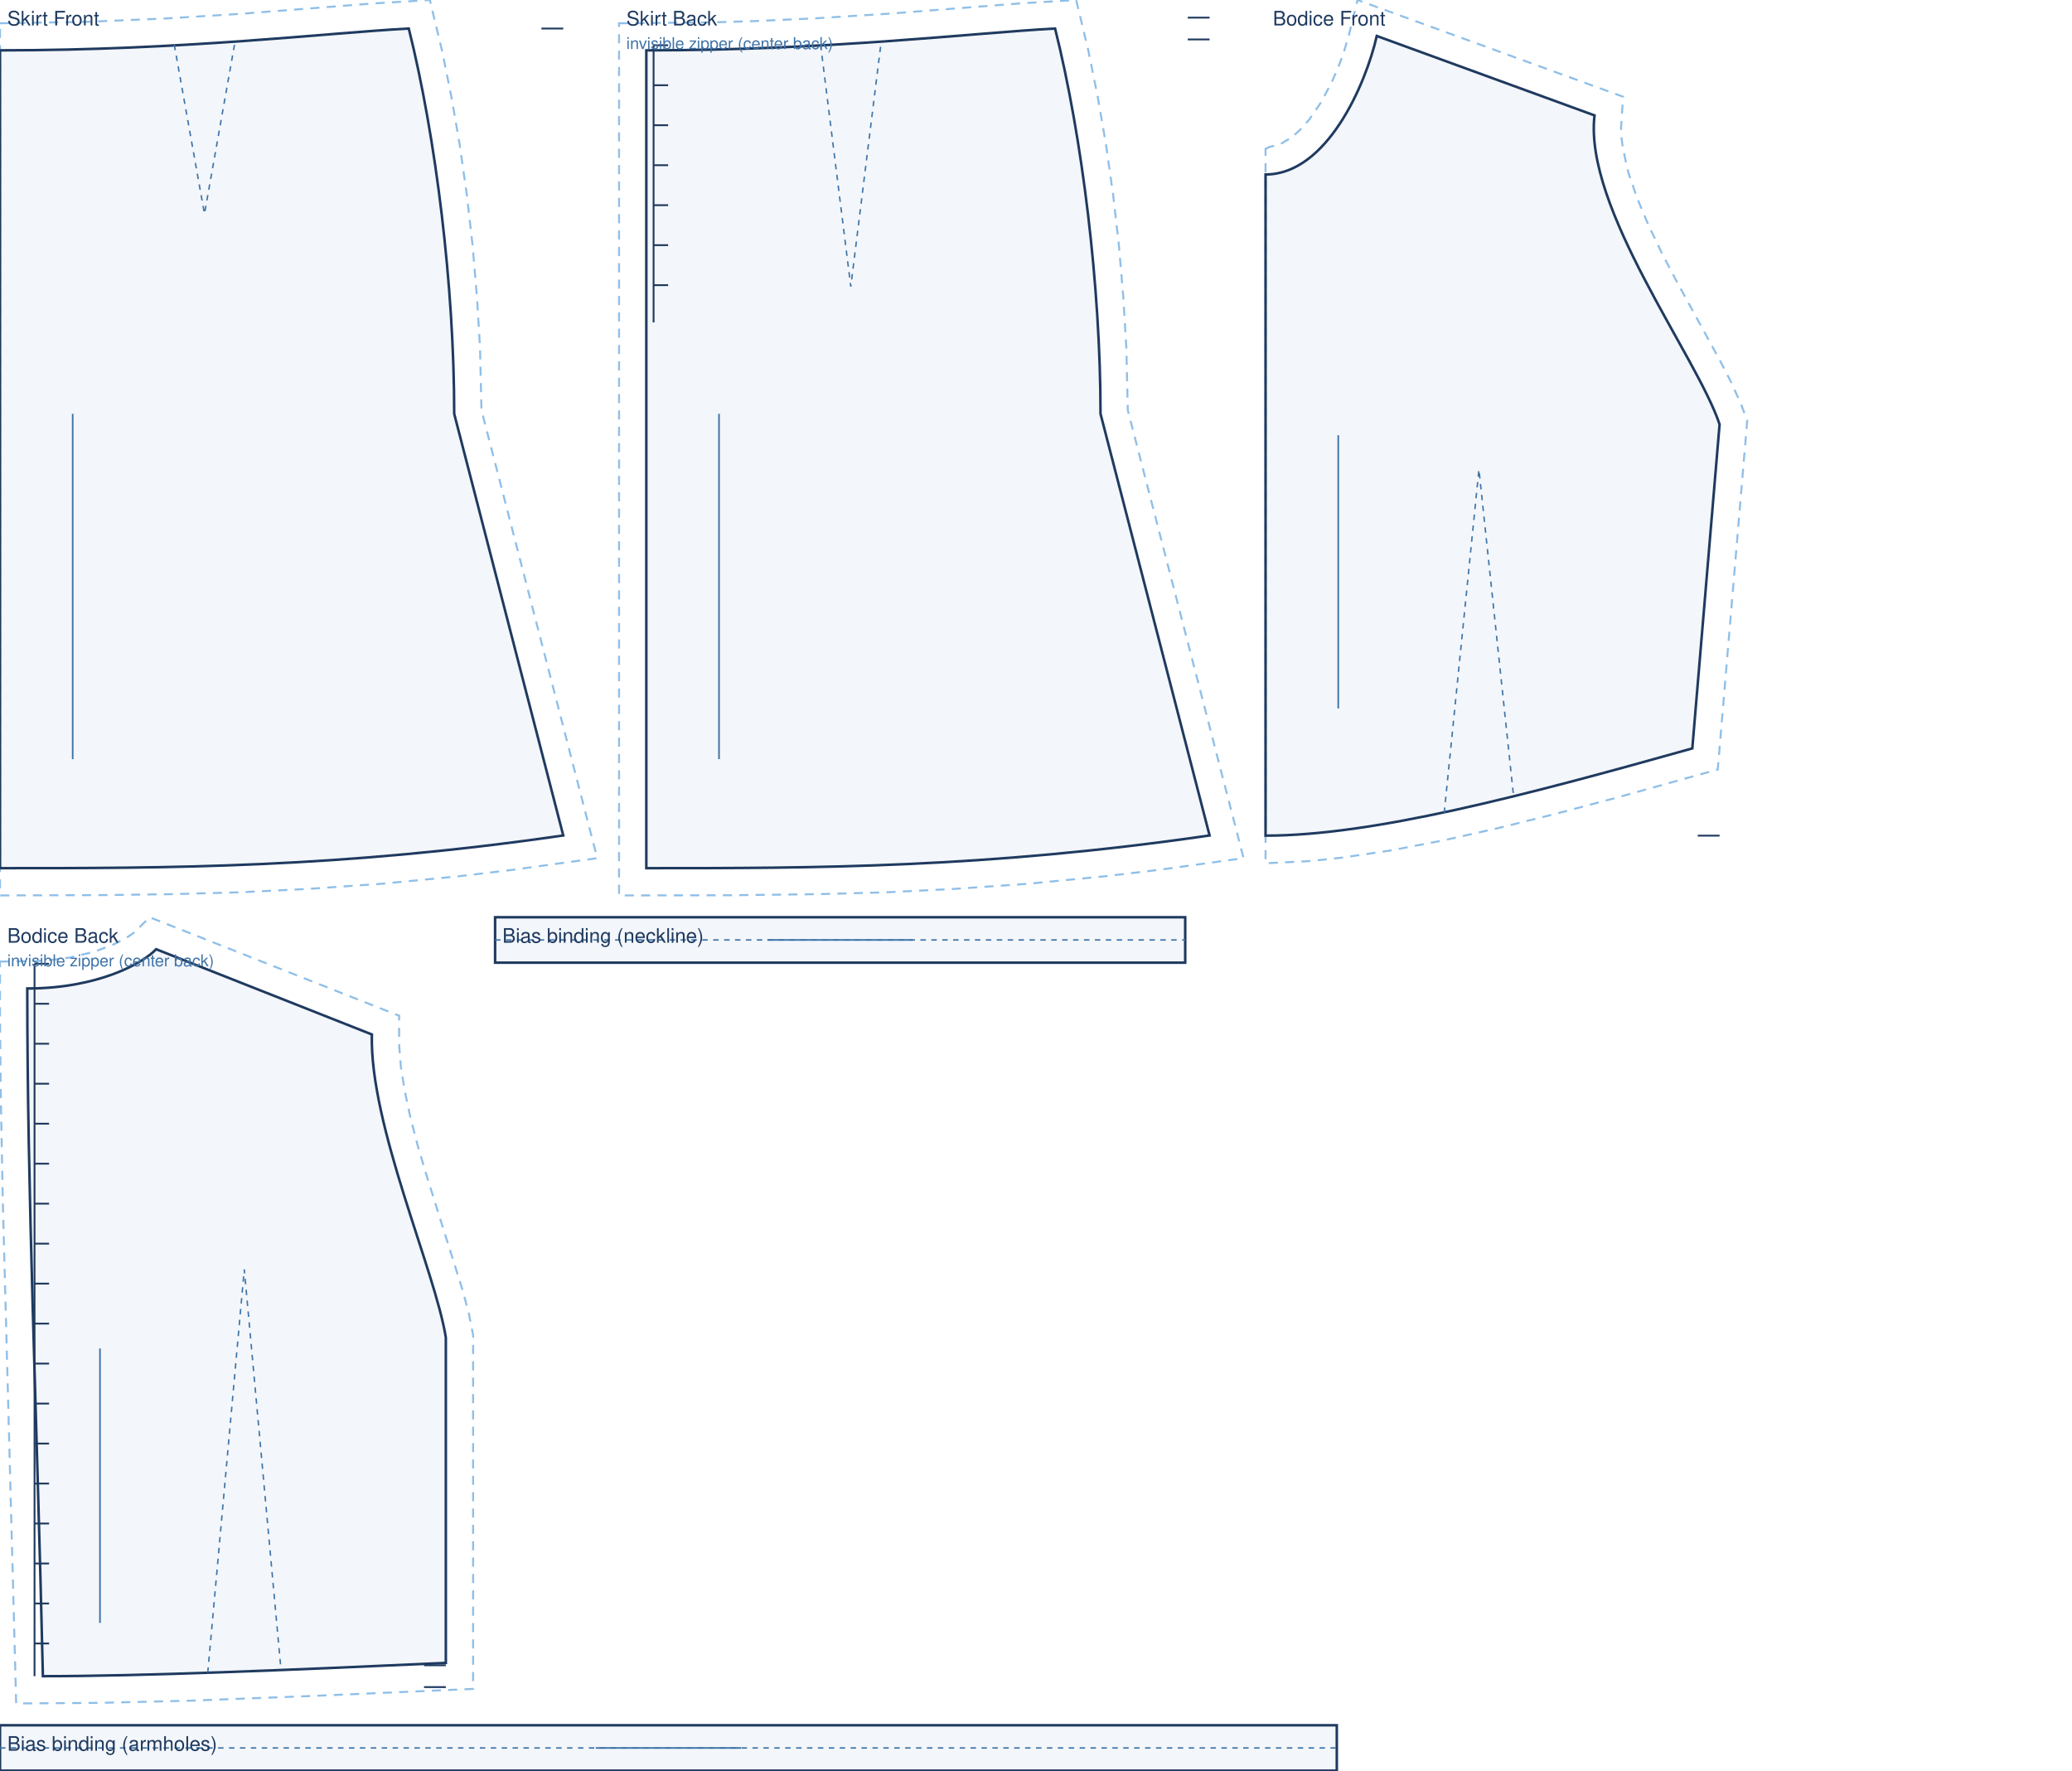
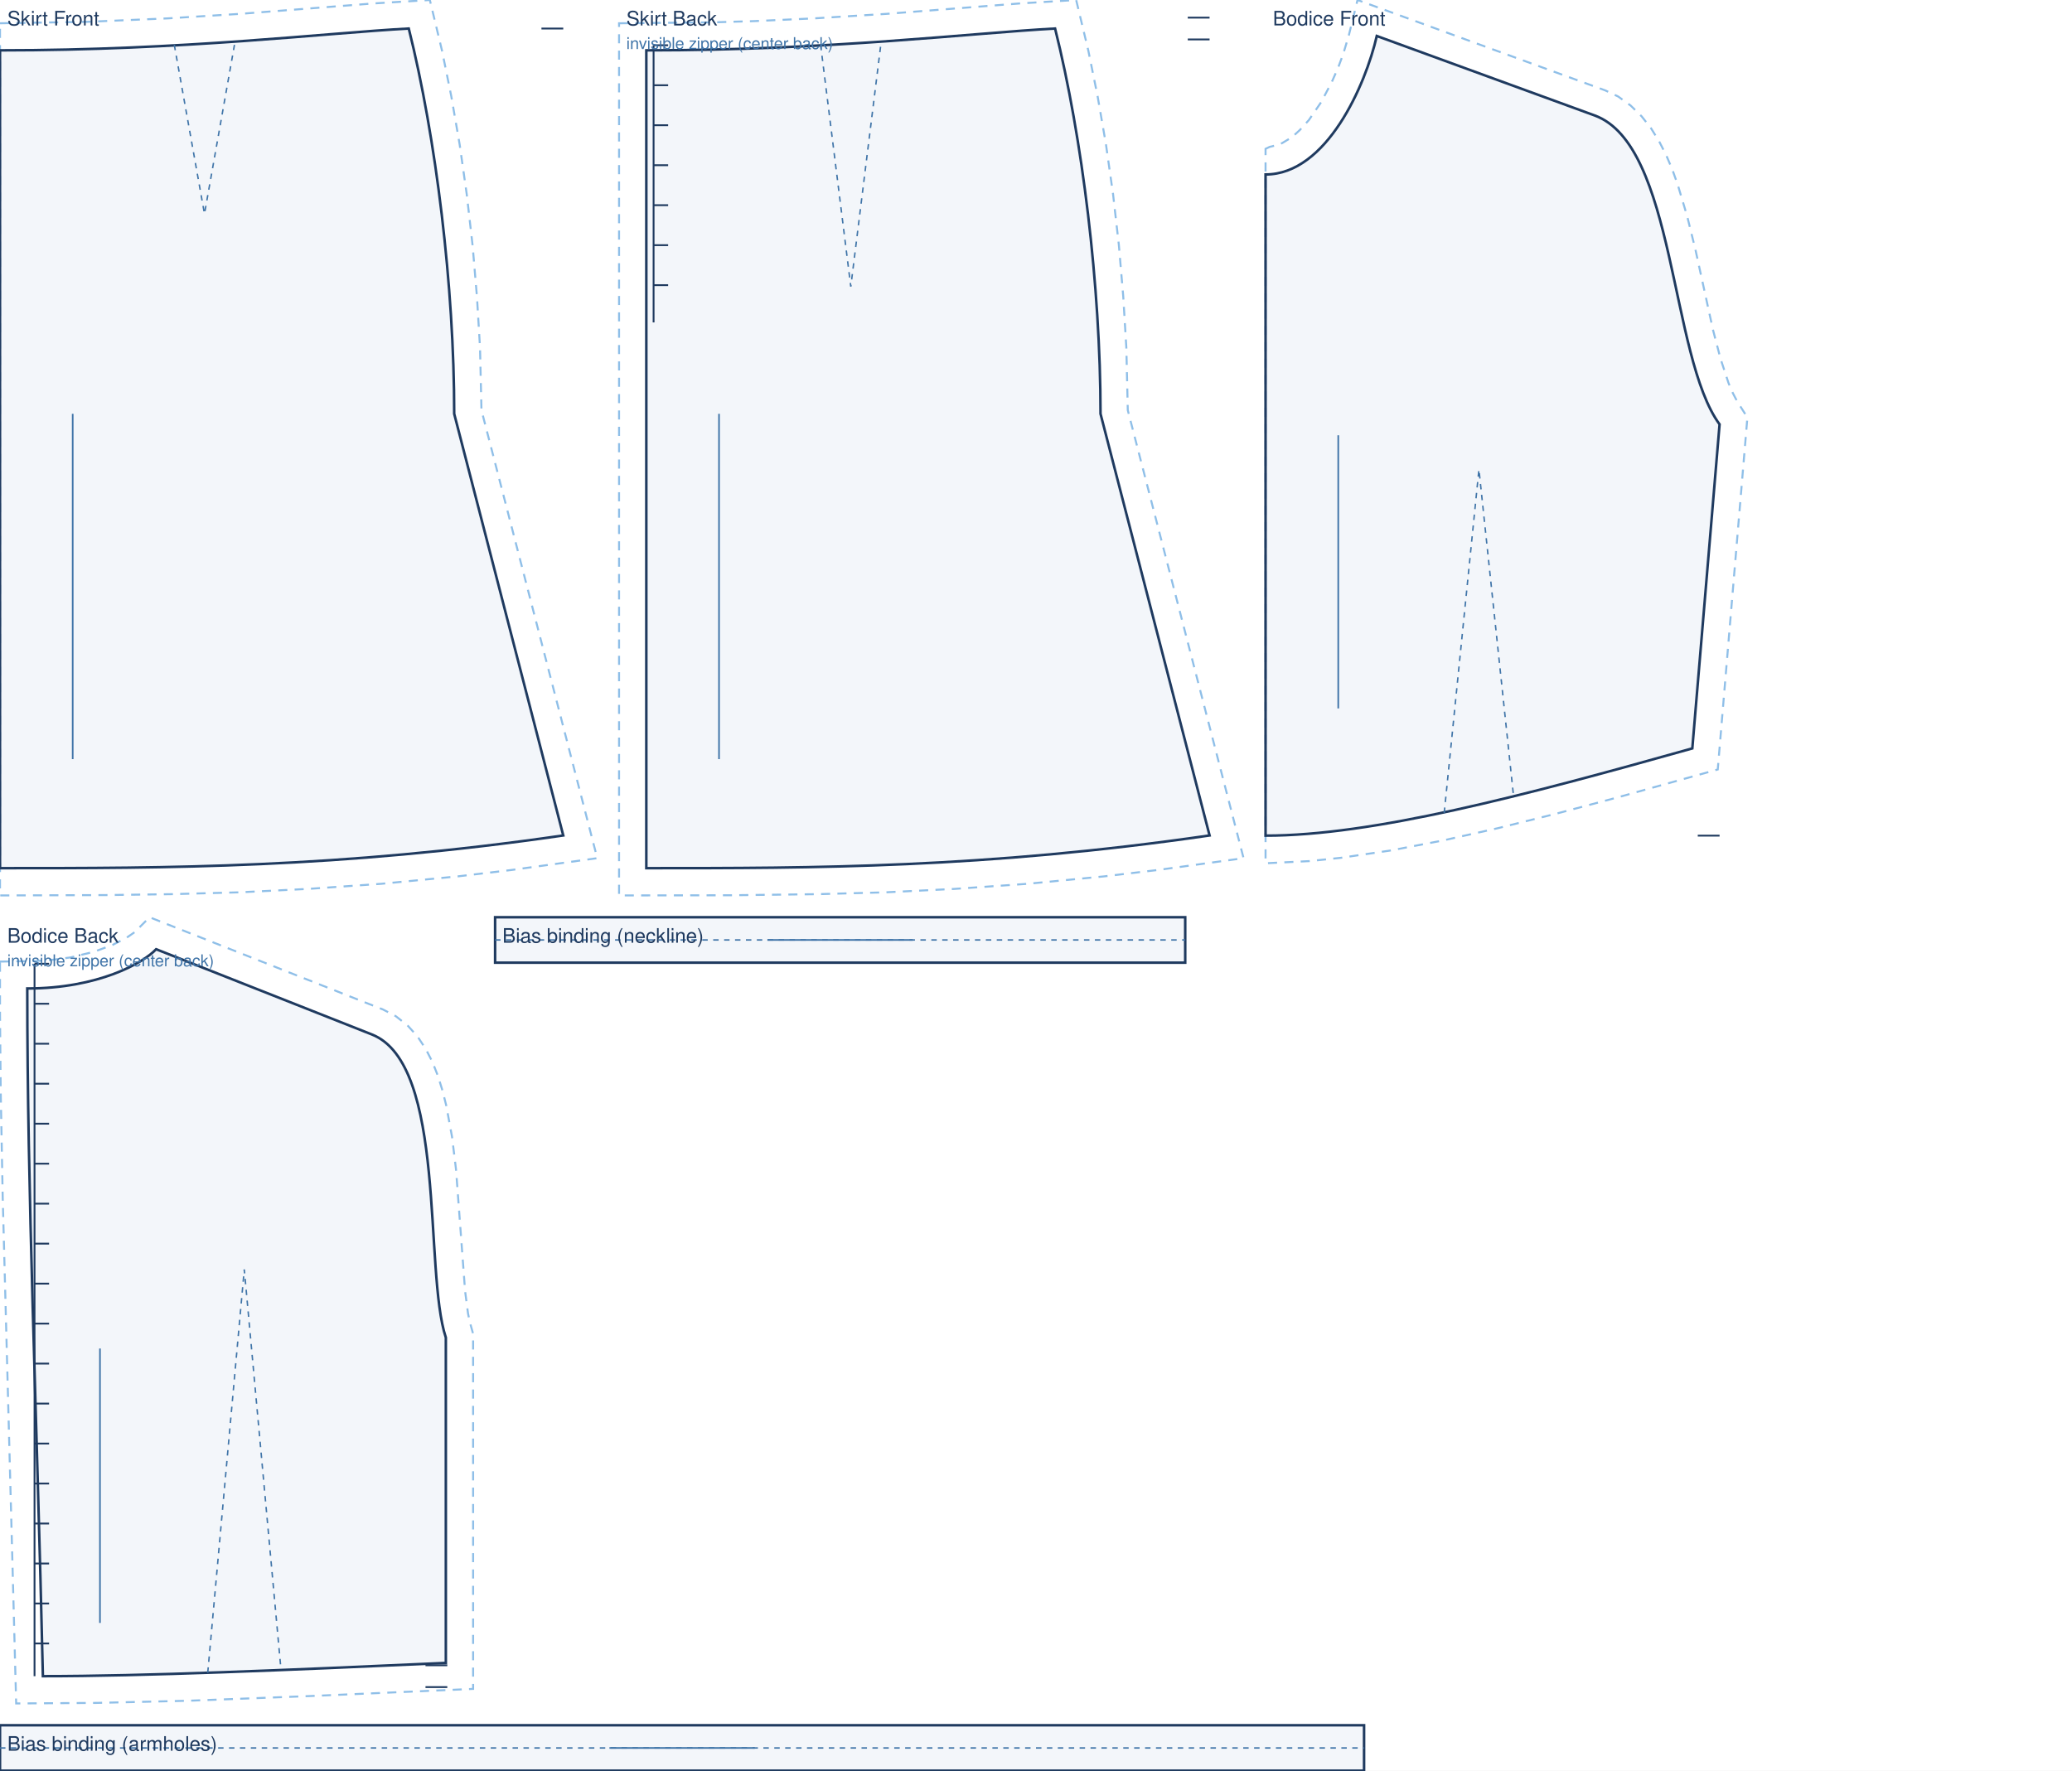
<svg xmlns="http://www.w3.org/2000/svg" viewBox="0 0 1140.0 974.3" width="100%" role="img">
  <rect width="1140.0" height="974.3" fill="#fff" />
  <path transform="translate(0.0 27.7)" d="M 0.0 -14.9 L 48.2 -15.7 L 92.5 -17.6 L 132.5 -20.1 L 205.4 -25.8 L 236.5 -27.7 L 243.2 0.2 L 248.3 25.3 L 252.9 51.8 L 256.8 79.2 L 260.0 107.2 L 262.4 135.4 L 264.1 163.5 L 264.9 198.0 L 328.6 444.5 L 281.4 451.0 L 252.0 454.5 L 209.8 458.6 L 169.7 461.4 L 131.4 463.3 L 94.4 464.3 L 58.5 464.8 L 0.0 465.0 Z" fill="none" stroke="#8fbfe8" stroke-width="1.1" stroke-dasharray="5 4" />
  <path transform="translate(0.0 27.7)" d="M 0.0 0.0 C 101.2 0.0 179.9 -9.6 224.9 -12.0 C 239.9 48.0 249.9 130.0 249.9 200.0 L 309.9 432.0 C 185.9 450.0 93.0 450.0 0.0 450.0 L 0.0 0.0 Z" fill="rgba(63,116,168,.06)" stroke="#1f3a5f" stroke-width="1.4" />
  <path transform="translate(0.0 27.7)" d="M 95.9 -3.0 L 112.5 90.0 L 129.0 -3.0" fill="none" stroke="#3f74a8" stroke-width="0.8" stroke-dasharray="3 3" />
  <path transform="translate(0.0 27.7)" d="M 309.9 -12.0 L 297.9 -12.0" fill="none" stroke="#1f3a5f" stroke-width="1.0" />
  <line transform="translate(0.0 27.7)" x1="40.0" y1="200.0" x2="40.0" y2="390.0" stroke="#3f74a8" stroke-width="0.9" />
  <text transform="translate(0.0 27.7)" x="4.0" y="-13.7" font-family="Helvetica,Arial,sans-serif" font-size="11" fill="#1f3a5f">Skirt Front</text>
  <path transform="translate(355.6 27.7)" d="M -15.0 -14.9 L 36.5 -15.4 L 59.7 -16.1 L 92.5 -17.6 L 132.5 -20.1 L 205.4 -25.8 L 236.5 -27.7 L 243.2 0.2 L 248.3 25.3 L 252.9 51.8 L 256.8 79.2 L 260.0 107.2 L 262.4 135.4 L 264.1 163.5 L 264.9 198.0 L 328.6 444.5 L 281.4 451.0 L 252.0 454.5 L 209.8 458.6 L 169.7 461.4 L 131.4 463.3 L 94.4 464.3 L 46.7 464.9 L -15.0 465.0 Z" fill="none" stroke="#8fbfe8" stroke-width="1.1" stroke-dasharray="5 4" />
  <path transform="translate(355.6 27.7)" d="M 0.0 0.0 C 101.2 0.0 179.9 -9.6 224.9 -12.0 C 239.9 48.0 249.9 130.0 249.9 200.0 L 309.9 432.0 C 185.9 450.0 93.0 450.0 0.0 450.0 L 0.0 0.0 Z" fill="rgba(63,116,168,.06)" stroke="#1f3a5f" stroke-width="1.4" />
  <path transform="translate(355.6 27.7)" d="M 95.9 -3.0 L 112.5 130.0 L 129.0 -3.0" fill="none" stroke="#3f74a8" stroke-width="0.8" stroke-dasharray="3 3" />
  <path transform="translate(355.6 27.7)" d="M 309.9 -18.0 L 297.9 -18.0 M 309.9 -6.0 L 297.9 -6.0 M 4.0 -2.8 L 4.0 149.7 M 4.0 -2.8 L 12.0 -2.8 M 4.0 19.2 L 12.0 19.2 M 4.0 41.2 L 12.0 41.2 M 4.0 63.2 L 12.0 63.2 M 4.0 85.2 L 12.0 85.2 M 4.0 107.2 L 12.0 107.2 M 4.0 129.2 L 12.0 129.2" fill="none" stroke="#1f3a5f" stroke-width="1.0" />
  <line transform="translate(355.6 27.7)" x1="40.0" y1="200.0" x2="40.0" y2="390.0" stroke="#3f74a8" stroke-width="0.9" />
  <text transform="translate(355.6 27.7)" x="-11.0" y="-13.7" font-family="Helvetica,Arial,sans-serif" font-size="11" fill="#1f3a5f">Skirt Back</text>
  <text transform="translate(355.6 27.7)" x="-11.0" y="-0.7" font-family="Helvetica,Arial,sans-serif" font-size="9" fill="#3f74a8">invisible zipper (center back)</text>
-   <path transform="translate(696.3 19.8)" d="M 0.0 62.1 L 2.3 61.0 L 6.9 59.9 L 9.2 58.9 L 14.0 56.0 L 16.4 54.0 L 18.9 51.7 L 23.8 46.3 L 30.6 36.4 L 36.5 25.2 L 39.9 17.5 L 42.7 10.0 L 45.8 -0.3 L 50.6 -19.8 L 196.7 33.4 L 195.6 50.4 L 195.8 55.8 L 196.6 61.8 L 199.5 74.8 L 204.3 88.9 L 210.6 103.9 L 217.9 119.2 L 225.9 134.5 L 249.8 178.2 L 256.5 191.2 L 261.9 203.3 L 265.0 211.7 L 248.8 403.6 L 192.8 419.2 L 159.6 428.0 L 127.8 435.9 L 97.4 442.7 L 68.6 448.2 L 41.4 452.2 L 24.3 454.0 L 0.0 455.2 L 0.0 89.8 Z" fill="none" stroke="#8fbfe8" stroke-width="1.1" stroke-dasharray="5 4" />
-   <path transform="translate(696.3 19.8)" d="M 0.0 76.2 C 33.7 76.2 55.1 26.7 61.2 0.0 L 181.0 43.7 C 175.0 94.7 237.4 176.3 249.8 213.7 L 234.8 392.0 C 140.8 418.4 58.7 440.0 0.0 440.0 C 0.0 294.5 0.0 185.3 0.0 76.2 Z" fill="rgba(63,116,168,.06)" stroke="#1f3a5f" stroke-width="1.4" />
+   <path transform="translate(696.3 19.8)" d="M 0.0 62.1 L 2.3 61.0 L 6.9 59.9 L 9.2 58.9 L 14.0 56.0 L 16.4 54.0 L 18.9 51.7 L 23.8 46.3 L 30.6 36.4 L 36.5 25.2 L 39.9 17.5 L 42.7 10.0 L 45.8 -0.3 L 50.6 -19.8 L 186.8 29.9 L 194.0 33.3 L 200.9 38.3 L 206.9 44.2 L 212.1 50.8 L 216.5 57.9 L 220.4 65.5 L 223.8 73.5 L 226.8 81.9 L 232.0 99.3 L 236.5 117.5 L 246.2 161.8 L 250.3 177.5 L 254.7 190.9 L 257.1 196.5 L 259.5 201.1 L 265.1 209.9 L 248.8 403.6 L 192.8 419.2 L 159.6 428.0 L 127.8 435.9 L 97.4 442.7 L 68.6 448.2 L 41.4 452.2 L 24.3 454.0 L 0.0 455.2 L 0.0 89.8 Z" fill="none" stroke="#8fbfe8" stroke-width="1.1" stroke-dasharray="5 4" />
+   <path transform="translate(696.3 19.8)" d="M 0.0 76.2 C 33.7 76.2 55.1 26.7 61.2 0.0 L 181.0 43.7 C 225.8 60.0 222.3 176.3 249.8 213.7 L 234.8 392.0 C 140.8 418.4 58.7 440.0 0.0 440.0 C 0.0 294.5 0.0 185.3 0.0 76.2 Z" fill="rgba(63,116,168,.06)" stroke="#1f3a5f" stroke-width="1.4" />
  <path transform="translate(696.3 19.8)" d="M 98.3 427.5 L 117.4 238.5 L 136.5 418.8" fill="none" stroke="#3f74a8" stroke-width="0.8" stroke-dasharray="3 3" />
  <path transform="translate(696.3 19.8)" d="M 249.8 440.0 L 237.8 440.0" fill="none" stroke="#1f3a5f" stroke-width="1.0" />
  <line transform="translate(696.3 19.8)" x1="40.0" y1="219.7" x2="40.0" y2="370.0" stroke="#3f74a8" stroke-width="0.9" />
  <text transform="translate(696.3 19.8)" x="4.0" y="-5.8" font-family="Helvetica,Arial,sans-serif" font-size="11" fill="#1f3a5f">Bodice Front</text>
-   <path transform="translate(15.0 522.3)" d="M -15.0 6.8 L 4.4 6.5 L 12.6 6.0 L 23.9 4.5 L 36.7 1.4 L 47.0 -2.4 L 54.6 -6.3 L 59.1 -9.4 L 67.3 -17.6 L 204.6 36.6 L 204.6 52.8 L 205.6 65.1 L 207.8 78.6 L 210.9 93.0 L 214.8 108.0 L 219.3 123.2 L 239.6 187.9 L 242.9 200.2 L 245.3 212.3 L 245.3 407.0 L 156.4 410.9 L 89.1 413.5 L 38.3 414.7 L -6.1 415.0 L -13.5 136.9 L -14.6 78.7 L -15.0 35.8 Z" fill="none" stroke="#8fbfe8" stroke-width="1.1" stroke-dasharray="5 4" />
-   <path transform="translate(15.0 522.3)" d="M 0.0 21.6 C 39.0 21.6 63.8 7.6 70.9 0.0 L 189.6 46.9 C 188.3 96.9 224.5 177.0 230.3 213.7 L 230.3 392.7 C 141.6 396.7 64.0 400.0 8.6 400.0 C 5.1 248.6 0.0 135.1 0.0 21.6 Z" fill="rgba(63,116,168,.06)" stroke="#1f3a5f" stroke-width="1.4" />
+   <path transform="translate(15.0 522.3)" d="M -15.0 6.8 L 4.4 6.5 L 12.6 6.0 L 23.9 4.5 L 36.7 1.4 L 47.0 -2.4 L 54.6 -6.3 L 59.1 -9.4 L 67.3 -17.6 L 195.8 33.2 L 202.7 36.8 L 209.2 41.9 L 214.7 48.0 L 219.2 54.8 L 222.9 62.0 L 225.9 69.6 L 228.4 77.6 L 230.5 85.9 L 233.7 103.2 L 235.9 121.2 L 240.9 188.2 L 242.5 200.4 L 243.5 205.2 L 245.3 211.6 L 245.3 407.0 L 156.4 410.9 L 89.1 413.5 L 38.3 414.7 L -6.1 415.0 L -13.5 136.9 L -14.6 78.7 L -15.0 35.8 Z" fill="none" stroke="#8fbfe8" stroke-width="1.1" stroke-dasharray="5 4" />
+   <path transform="translate(15.0 522.3)" d="M 0.0 21.6 C 39.0 21.6 63.8 7.6 70.9 0.0 L 189.6 46.9 C 231.1 63.3 218.1 177.0 230.3 213.7 L 230.3 392.7 C 141.6 396.7 64.0 400.0 8.6 400.0 C 5.1 248.6 0.0 135.1 0.0 21.6 Z" fill="rgba(63,116,168,.06)" stroke="#1f3a5f" stroke-width="1.4" />
  <path transform="translate(15.0 522.3)" d="M 99.3 398.1 L 119.4 176.2 L 139.6 396.5" fill="none" stroke="#3f74a8" stroke-width="0.8" stroke-dasharray="3 3" />
-   <path transform="translate(15.0 522.3)" d="M 230.3 394.0 L 218.3 394.0 M 230.3 406.0 L 218.3 406.0 M 4.0 8.0 L 4.0 400.0 M 4.0 8.0 L 12.0 8.0 M 4.0 30.0 L 12.0 30.0 M 4.0 52.0 L 12.0 52.0 M 4.0 74.0 L 12.0 74.0 M 4.0 96.0 L 12.0 96.0 M 4.0 118.0 L 12.0 118.0 M 4.0 140.0 L 12.0 140.0 M 4.0 162.0 L 12.0 162.0 M 4.0 184.0 L 12.0 184.0 M 4.0 206.0 L 12.0 206.0 M 4.0 228.0 L 12.0 228.0 M 4.0 250.0 L 12.0 250.0 M 4.0 272.0 L 12.0 272.0 M 4.0 294.0 L 12.0 294.0 M 4.0 316.0 L 12.0 316.0 M 4.0 338.0 L 12.0 338.0 M 4.0 360.0 L 12.0 360.0 M 4.0 382.0 L 12.0 382.0" fill="none" stroke="#1f3a5f" stroke-width="1.0" />
+   <path transform="translate(15.0 522.3)" d="M 231.1 394.0 L 219.1 394.0 M 231.1 406.0 L 219.1 406.0 M 4.0 8.0 L 4.0 400.0 M 4.0 8.0 L 12.0 8.0 M 4.0 30.0 L 12.0 30.0 M 4.0 52.0 L 12.0 52.0 M 4.0 74.0 L 12.0 74.0 M 4.0 96.0 L 12.0 96.0 M 4.0 118.0 L 12.0 118.0 M 4.0 140.0 L 12.0 140.0 M 4.0 162.0 L 12.0 162.0 M 4.0 184.0 L 12.0 184.0 M 4.0 206.0 L 12.0 206.0 M 4.0 228.0 L 12.0 228.0 M 4.0 250.0 L 12.0 250.0 M 4.0 272.0 L 12.0 272.0 M 4.0 294.0 L 12.0 294.0 M 4.0 316.0 L 12.0 316.0 M 4.0 338.0 L 12.0 338.0 M 4.0 360.0 L 12.0 360.0 M 4.0 382.0 L 12.0 382.0" fill="none" stroke="#1f3a5f" stroke-width="1.0" />
  <line transform="translate(15.0 522.3)" x1="40.0" y1="219.7" x2="40.0" y2="370.7" stroke="#3f74a8" stroke-width="0.9" />
  <text transform="translate(15.0 522.3)" x="-11.0" y="-3.6" font-family="Helvetica,Arial,sans-serif" font-size="11" fill="#1f3a5f">Bodice Back</text>
  <text transform="translate(15.0 522.3)" x="-11.0" y="9.4" font-family="Helvetica,Arial,sans-serif" font-size="9" fill="#3f74a8">invisible zipper (center back)</text>
  <path transform="translate(272.4 504.7)" d="M 0.0 0.0 L 379.7 0.0 L 379.7 25.0 L 0.0 25.0 Z" fill="rgba(63,116,168,.06)" stroke="#1f3a5f" stroke-width="1.4" />
  <path transform="translate(272.4 504.7)" d="M 0.0 12.5 L 379.7 12.5" fill="none" stroke="#3f74a8" stroke-width="0.8" stroke-dasharray="3 3" />
  <line transform="translate(272.4 504.7)" x1="149.8" y1="12.5" x2="229.8" y2="12.5" stroke="#3f74a8" stroke-width="0.9" />
  <text transform="translate(272.4 504.7)" x="4.0" y="14.0" font-family="Helvetica,Arial,sans-serif" font-size="11" fill="#1f3a5f">Bias binding (neckline)</text>
-   <path transform="translate(0.0 949.3)" d="M 0.0 0.0 L 735.5 0.0 L 735.5 25.0 L 0.0 25.0 Z" fill="rgba(63,116,168,.06)" stroke="#1f3a5f" stroke-width="1.4" />
-   <path transform="translate(0.0 949.3)" d="M 0.0 12.5 L 735.5 12.5" fill="none" stroke="#3f74a8" stroke-width="0.8" stroke-dasharray="3 3" />
-   <line transform="translate(0.0 949.3)" x1="327.8" y1="12.5" x2="407.8" y2="12.5" stroke="#3f74a8" stroke-width="0.9" />
+   <path transform="translate(0.0 949.3)" d="M 0.0 0.0 L 750.5 0.0 L 750.5 25.0 L 0.0 25.0 Z" fill="rgba(63,116,168,.06)" stroke="#1f3a5f" stroke-width="1.4" />
+   <path transform="translate(0.0 949.3)" d="M 0.0 12.5 L 750.5 12.5" fill="none" stroke="#3f74a8" stroke-width="0.8" stroke-dasharray="3 3" />
+   <line transform="translate(0.0 949.3)" x1="335.3" y1="12.5" x2="415.3" y2="12.5" stroke="#3f74a8" stroke-width="0.9" />
  <text transform="translate(0.0 949.3)" x="4.0" y="14.0" font-family="Helvetica,Arial,sans-serif" font-size="11" fill="#1f3a5f">Bias binding (armholes)</text>
</svg>
